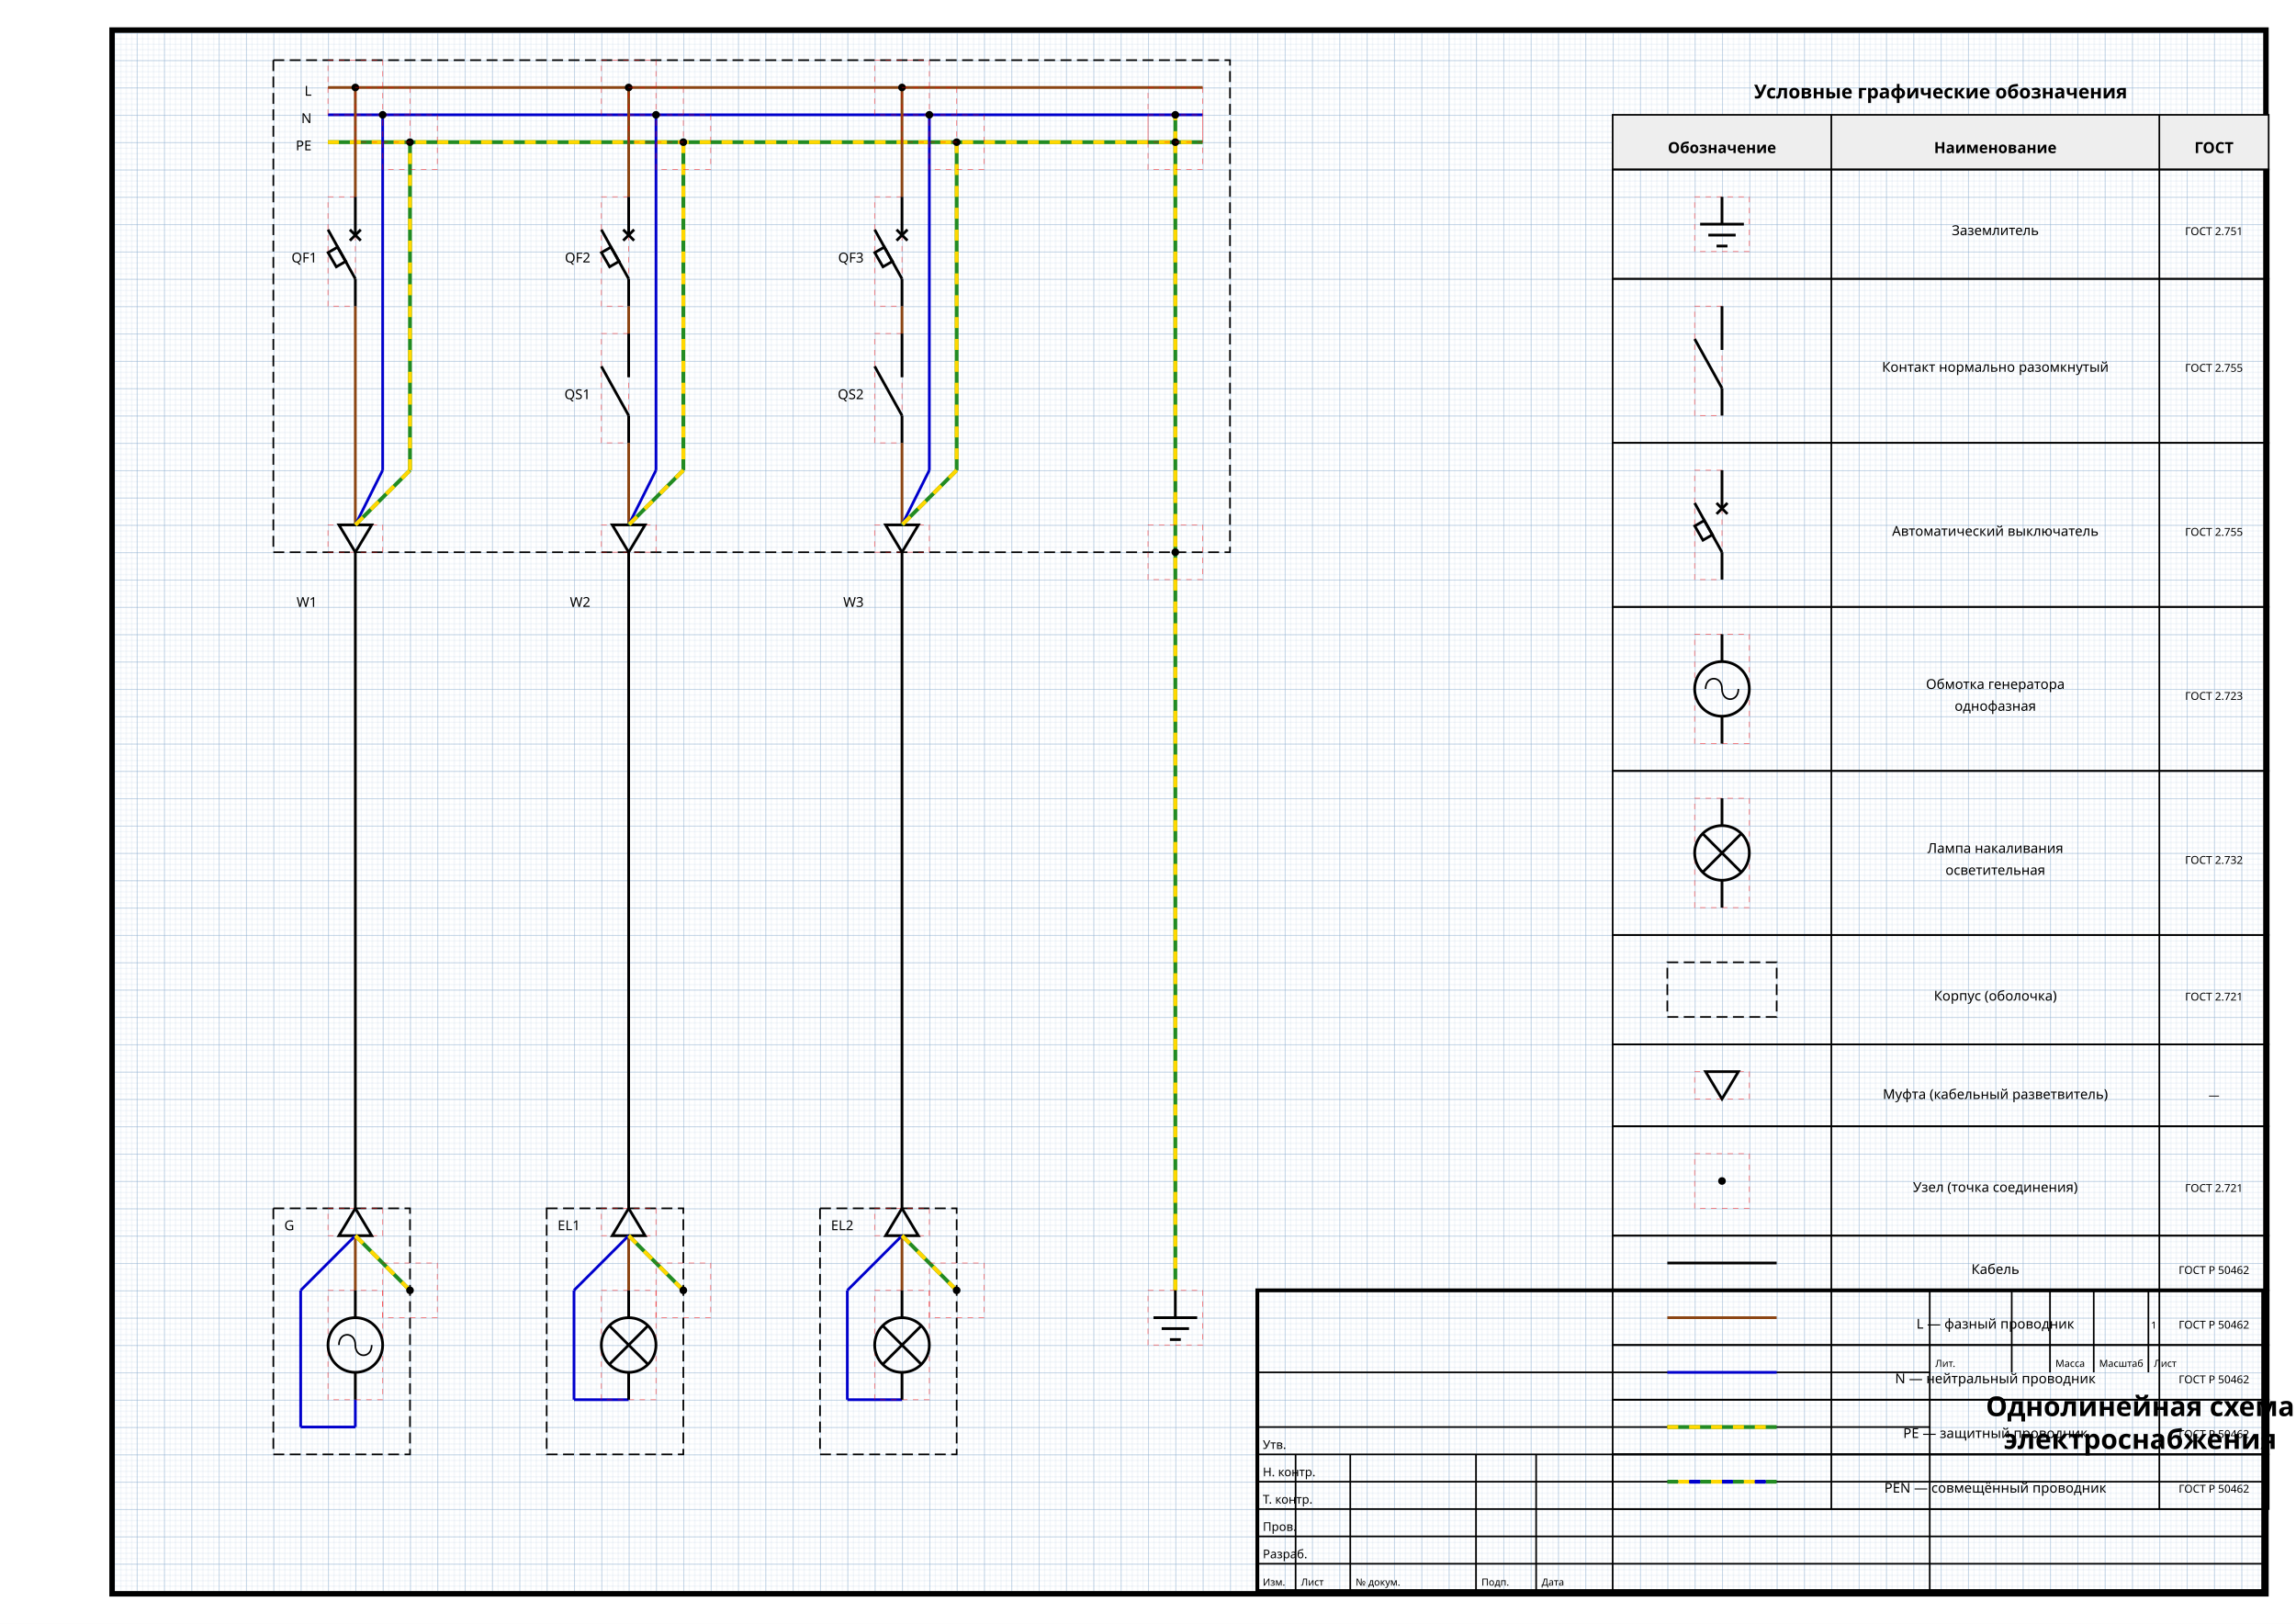
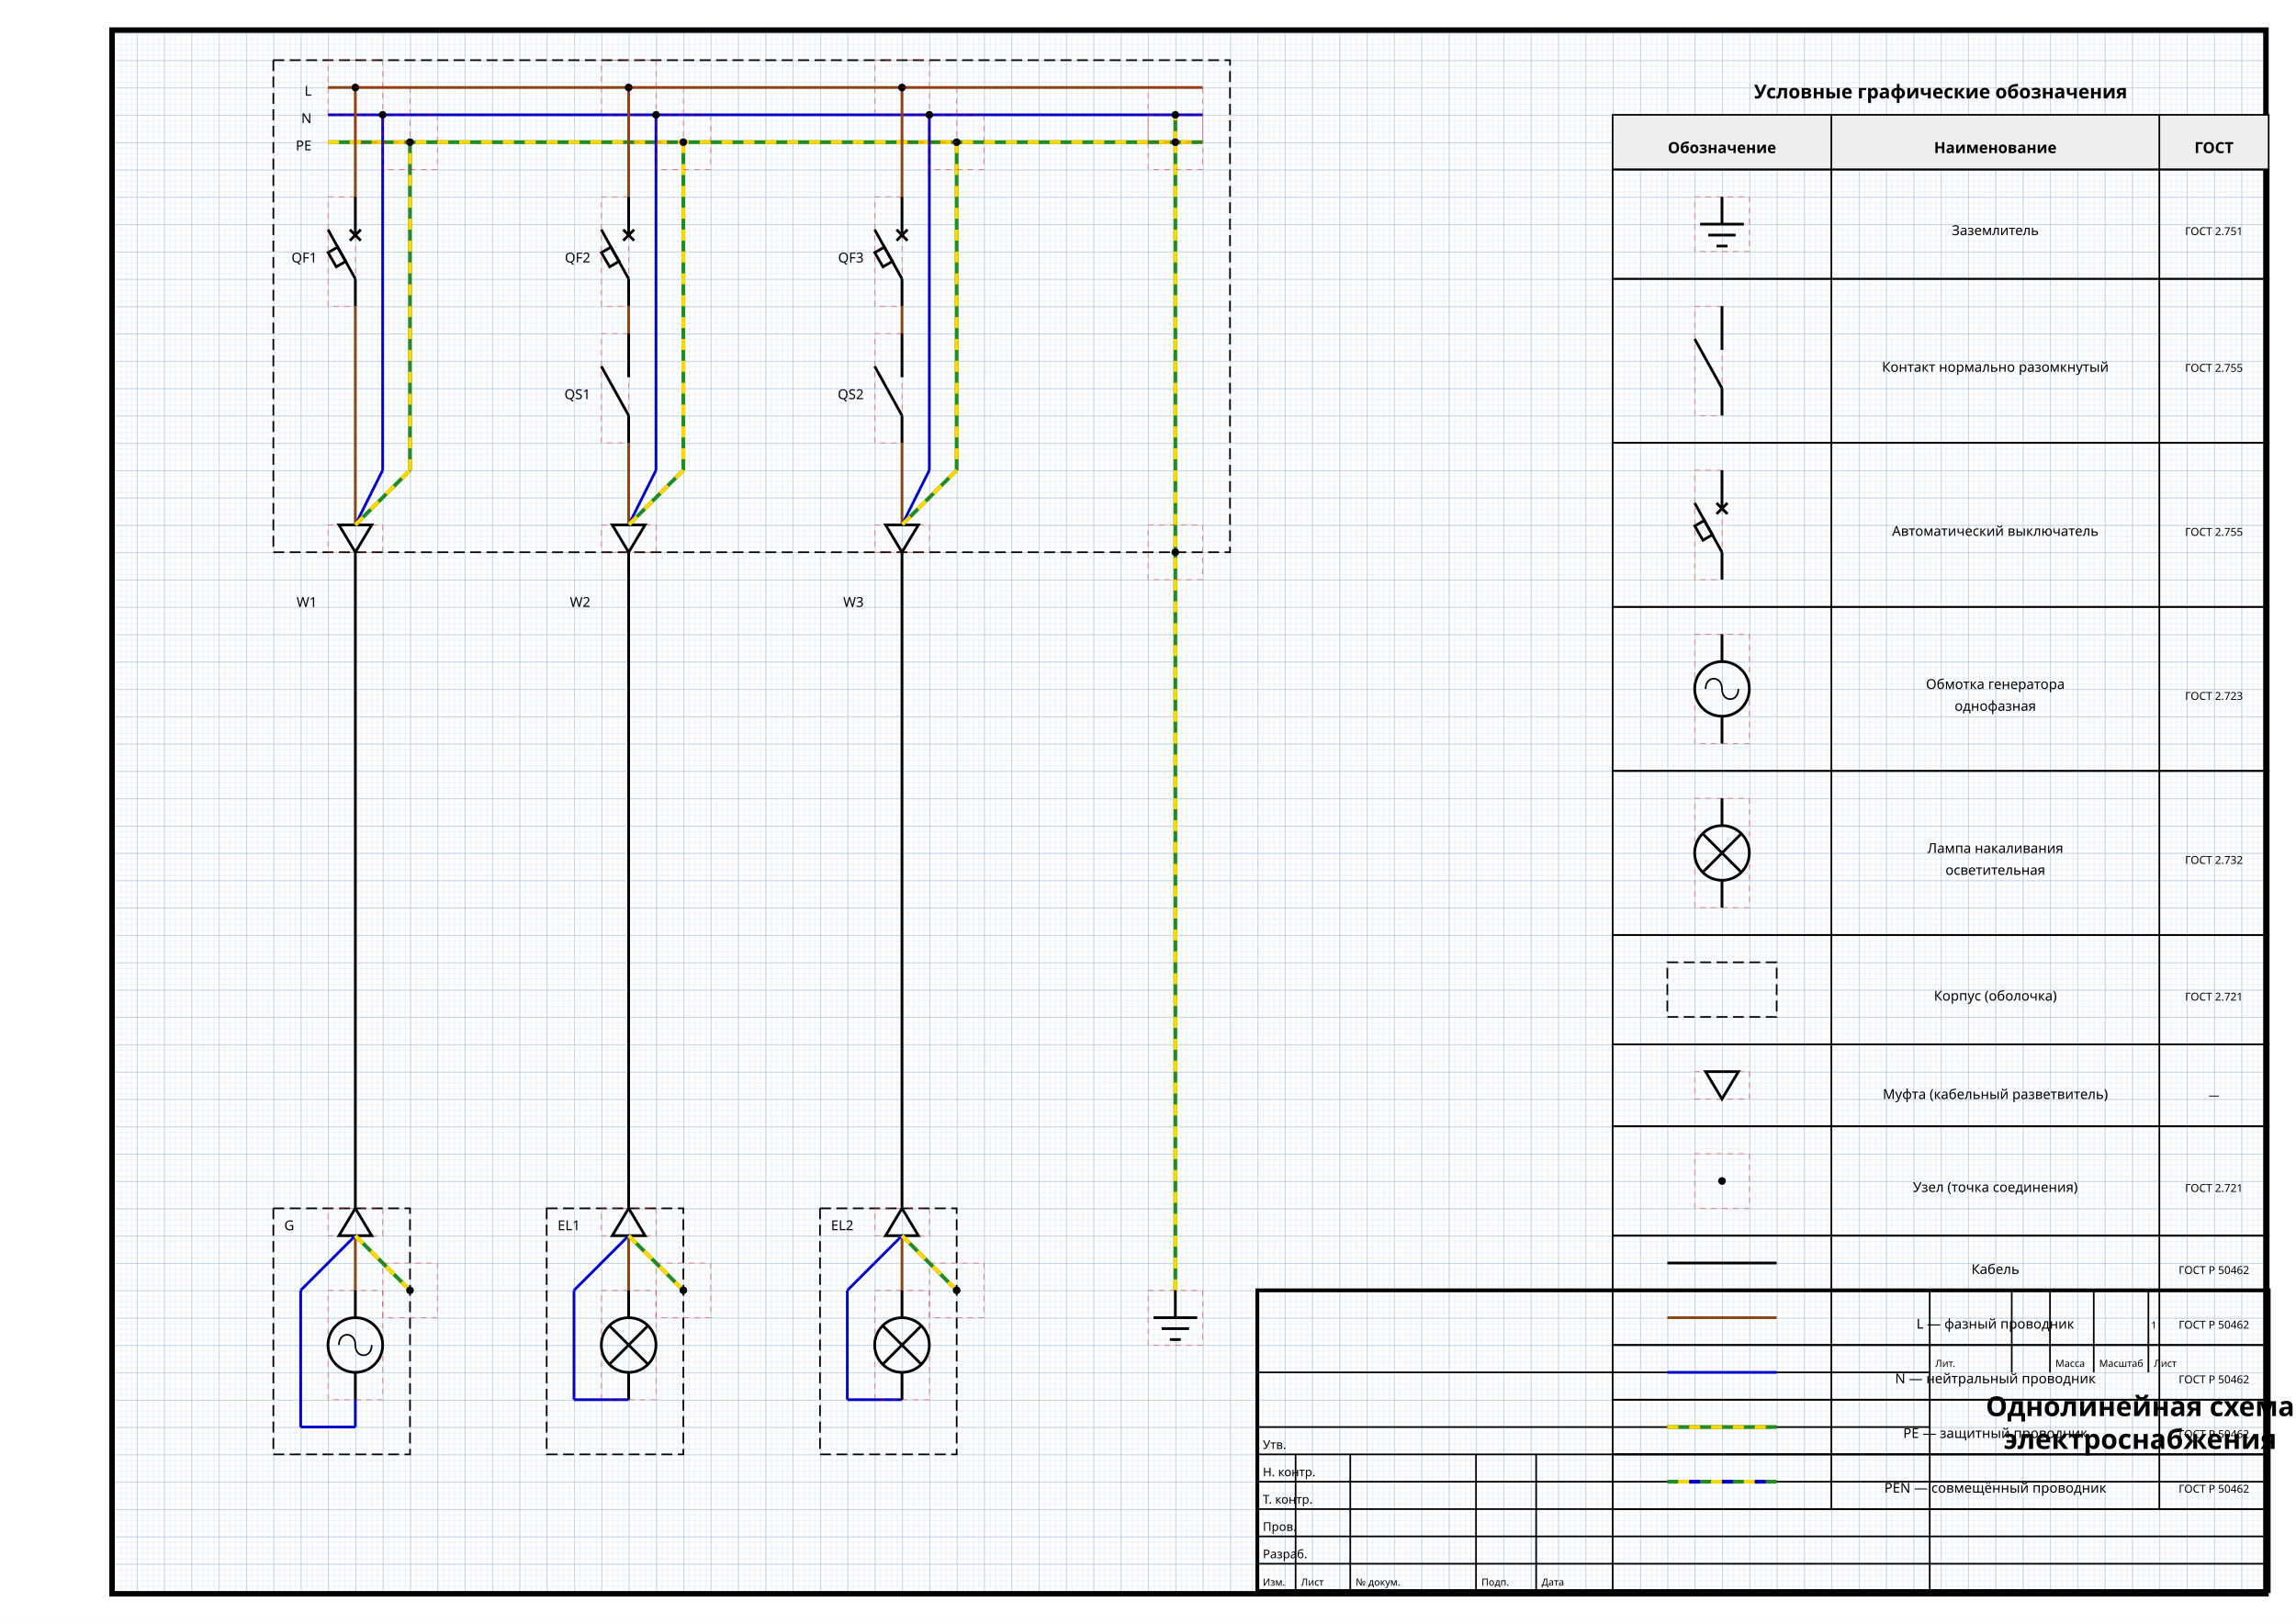
<svg xmlns="http://www.w3.org/2000/svg" width="420mm" height="297mm" viewBox="0 0 420 297">
  <rect width="420" height="297" fill="white" />
  <defs>
    <pattern id="mm1" width="1" height="1" patternUnits="userSpaceOnUse" y="1">
      <line x1="0" y1="0" x2="0" y2="1" stroke="#c8d8e8" stroke-width="0.1" />
      <line x1="0" y1="0" x2="1" y2="0" stroke="#c8d8e8" stroke-width="0.1" />
    </pattern>
    <pattern id="mm5" width="5" height="5" patternUnits="userSpaceOnUse" y="1">
      <rect width="5" height="5" fill="url(#mm1)" />
      <line x1="0" y1="0" x2="0" y2="5" stroke="#90b0d0" stroke-width="0.15" />
      <line x1="0" y1="0" x2="5" y2="0" stroke="#90b0d0" stroke-width="0.15" />
    </pattern>
    <symbol id="ugo-node" overflow="visible">
      <rect x="-5" y="-5" width="10" height="10" fill="none" stroke="red" stroke-width="0.15" stroke-dasharray="1,1" opacity="0.5" />
      <circle cx="0" cy="0" r="0.7" fill="black" stroke="none" />
    </symbol>
    <symbol id="ugo-ground" overflow="visible">
      <rect x="-5" y="0" width="10" height="10" fill="none" stroke="red" stroke-width="0.15" stroke-dasharray="1,1" opacity="0.5" />
      <g stroke="black" stroke-width="0.5">
        <line x1="0" y1="0" x2="0" y2="5" />
        <line x1="-4" y1="5" x2="4" y2="5" />
        <line x1="-2.5" y1="7" x2="2.5" y2="7" />
        <line x1="-1" y1="9" x2="1" y2="9" />
      </g>
    </symbol>
    <symbol id="ugo-contact" overflow="visible">
      <rect x="-5" y="0" width="5" height="20" fill="none" stroke="red" stroke-width="0.15" stroke-dasharray="1,1" opacity="0.5" />
      <g stroke="black" stroke-width="0.5" fill="none">
        <line x1="0" y1="0" x2="0" y2="8" />
        <line x1="0" y1="15" x2="-5" y2="6" />
        <line x1="0" y1="15" x2="0" y2="20" />
      </g>
    </symbol>
    <symbol id="ugo-breaker" overflow="visible">
      <rect x="-5" y="0" width="5" height="20" fill="none" stroke="red" stroke-width="0.15" stroke-dasharray="1,1" opacity="0.5" />
      <g stroke="black" stroke-width="0.5" fill="none">
        <line x1="0" y1="0" x2="0" y2="7" />
        <line x1="-1" y1="6" x2="1" y2="8" />
        <line x1="-1" y1="8" x2="1" y2="6" />
        <line x1="0" y1="15" x2="-5" y2="6" />
        <rect x="-2" y="-1.5" width="2" height="3" fill="none" stroke="black" stroke-width="0.5" transform="translate(-2.5, 10.5) rotate(-30)" />
        <line x1="0" y1="15" x2="0" y2="20" />
      </g>
    </symbol>
    <symbol id="ugo-generator" overflow="visible">
      <rect x="-5" y="0" width="10" height="20" fill="none" stroke="red" stroke-width="0.15" stroke-dasharray="1,1" opacity="0.5" />
      <g stroke="black" stroke-width="0.5" fill="none">
        <line x1="0" y1="0" x2="0" y2="5" />
        <circle cx="0" cy="10" r="5" />
        <path d="M-3,10 C-3,7.5 0,7.5 0,10 S3,12.5 3,10" stroke-width="0.3" />
        <line x1="0" y1="15" x2="0" y2="20" />
      </g>
    </symbol>
    <symbol id="ugo-lamp" overflow="visible">
      <rect x="-5" y="0" width="10" height="20" fill="none" stroke="red" stroke-width="0.15" stroke-dasharray="1,1" opacity="0.5" />
      <g stroke="black" stroke-width="0.5" fill="none">
        <line x1="0" y1="0" x2="0" y2="5" />
        <circle cx="0" cy="10" r="5" />
        <line x1="-3.5" y1="6.5" x2="3.5" y2="13.5" />
        <line x1="3.5" y1="6.5" x2="-3.5" y2="13.5" />
        <line x1="0" y1="15" x2="0" y2="20" />
      </g>
    </symbol>
    <symbol id="ugo-mufta" overflow="visible">
      <rect x="-5" y="0" width="10" height="5" fill="none" stroke="red" stroke-width="0.15" stroke-dasharray="1,1" opacity="0.5" />
      <polygon points="-3,0 3,0 0,5" stroke="black" stroke-width="0.5" fill="none" />
    </symbol>
  </defs>
  <rect x="21" y="6" width="393" height="285" fill="url(#mm5)" />
  <rect x="20.5" y="5.5" width="394" height="286" fill="none" stroke="black" stroke-width="1" />
  <g stroke="black" stroke-width="0.3" font-family="sans-serif" fill="none">
-     <rect x="230" y="236" width="184" height="55" stroke-width="0.7" />
-     <line x1="230" y1="286" x2="414" y2="286" />
-     <line x1="230" y1="281" x2="414" y2="281" />
-     <line x1="230" y1="276" x2="414" y2="276" />
-     <line x1="230" y1="271" x2="414" y2="271" />
-     <line x1="230" y1="266" x2="414" y2="266" />
+     <rect x="230" y="236" width="185" height="55" stroke-width="0.7" />
+     <line x1="230" y1="286" x2="415" y2="286" />
+     <line x1="230" y1="281" x2="415" y2="281" />
+     <line x1="230" y1="276" x2="415" y2="276" />
+     <line x1="230" y1="271" x2="415" y2="271" />
+     <line x1="230" y1="266" x2="415" y2="266" />
    <line x1="230" y1="261" x2="353" y2="261" />
    <line x1="230" y1="251" x2="353" y2="251" />
    <line x1="237" y1="266" x2="237" y2="291" />
    <line x1="247" y1="266" x2="247" y2="291" />
    <line x1="270" y1="266" x2="270" y2="291" />
    <line x1="281" y1="266" x2="281" y2="291" />
    <line x1="295" y1="266" x2="295" y2="291" />
    <line x1="353" y1="236" x2="353" y2="291" />
    <line x1="368" y1="236" x2="368" y2="251" />
    <line x1="375" y1="236" x2="375" y2="251" />
    <line x1="383" y1="236" x2="383" y2="251" />
    <line x1="393" y1="236" x2="393" y2="251" />
    <g font-size="1.8" fill="black" stroke="none">
      <text x="231" y="290">Изм.</text>
      <text x="238" y="290">Лист</text>
      <text x="248" y="290">№ докум.</text>
      <text x="271" y="290">Подп.</text>
      <text x="282" y="290">Дата</text>
    </g>
    <g font-size="2.2" fill="black" stroke="none">
      <text x="231" y="285">Разраб.</text>
      <text x="231" y="280">Пров.</text>
      <text x="231" y="270">Н. контр.</text>
      <text x="231" y="275">Т. контр.</text>
      <text x="231" y="265">Утв.</text>
    </g>
    <text x="391.5" y="259" font-size="5" fill="black" stroke="none" text-anchor="middle" font-weight="bold">Однолинейная схема</text>
    <text x="391.5" y="265" font-size="5" fill="black" stroke="none" text-anchor="middle" font-weight="bold">электроснабжения</text>
    <g font-size="1.8" fill="black" stroke="none">
      <text x="354" y="250">Лит.</text>
      <text x="376" y="250">Масса</text>
      <text x="384" y="250">Масштаб</text>
    </g>
    <g font-size="1.8" fill="black" stroke="none">
      <text x="394" y="250">Лист</text>
      <text x="394" y="243" text-anchor="middle">1</text>
    </g>
  </g>
  <rect x="50" y="11" width="175" height="90" fill="none" stroke="black" stroke-width="0.3" stroke-dasharray="2,1" />
  <line x1="60" y1="16" x2="220" y2="16" stroke="#8B4513" stroke-width="0.5" />
  <line x1="60" y1="21" x2="220" y2="21" stroke="#0000CC" stroke-width="0.5" />
  <g stroke-width="0.7">
    <line x1="60" y1="26" x2="220" y2="26" stroke="#228B22" />
    <line x1="60" y1="26" x2="220" y2="26" stroke="#FFD700" stroke-dasharray="2,2" />
  </g>
  <rect x="50" y="221" width="25" height="45" fill="none" stroke="black" stroke-width="0.3" stroke-dasharray="2,1" />
  <rect x="100" y="221" width="25" height="45" fill="none" stroke="black" stroke-width="0.3" stroke-dasharray="2,1" />
  <rect x="150" y="221" width="25" height="45" fill="none" stroke="black" stroke-width="0.3" stroke-dasharray="2,1" />
  <g stroke="#8B4513" stroke-width="0.5">
    <line x1="65" y1="16" x2="65" y2="36" />
    <line x1="65" y1="56" x2="65" y2="96" />
    <line x1="65" y1="226" x2="65" y2="236" />
    <line x1="115" y1="16" x2="115" y2="36" />
    <line x1="115" y1="56" x2="115" y2="61" />
    <line x1="115" y1="81" x2="115" y2="96" />
    <line x1="115" y1="226" x2="115" y2="236" />
    <line x1="165" y1="16" x2="165" y2="36" />
    <line x1="165" y1="56" x2="165" y2="61" />
    <line x1="165" y1="81" x2="165" y2="96" />
    <line x1="165" y1="226" x2="165" y2="236" />
  </g>
  <use href="#ugo-breaker" x="65" y="36" />
  <use href="#ugo-breaker" x="115" y="36" />
  <use href="#ugo-contact" x="115" y="61" />
  <use href="#ugo-breaker" x="165" y="36" />
  <use href="#ugo-contact" x="165" y="61" />
  <use href="#ugo-mufta" x="65" y="96" />
  <line x1="65" y1="101" x2="65" y2="221" stroke="black" stroke-width="0.5" />
  <g transform="translate(65, 226) scale(1, -1)">
    <use href="#ugo-mufta" />
  </g>
  <use href="#ugo-mufta" x="115" y="96" />
  <line x1="115" y1="101" x2="115" y2="221" stroke="black" stroke-width="0.5" />
  <g transform="translate(115, 226) scale(1, -1)">
    <use href="#ugo-mufta" />
  </g>
  <use href="#ugo-mufta" x="165" y="96" />
  <line x1="165" y1="101" x2="165" y2="221" stroke="black" stroke-width="0.5" />
  <g transform="translate(165, 226) scale(1, -1)">
    <use href="#ugo-mufta" />
  </g>
  <g stroke="#0000CC" stroke-width="0.5">
    <line x1="70" y1="21" x2="70" y2="86" />
    <line x1="70" y1="86" x2="65" y2="96" />
    <line x1="65" y1="226" x2="55" y2="236" />
    <line x1="55" y1="236" x2="55" y2="261" />
    <line x1="55" y1="261" x2="65" y2="261" />
    <line x1="65" y1="261" x2="65" y2="256" />
    <line x1="120" y1="21" x2="120" y2="86" />
    <line x1="120" y1="86" x2="115" y2="96" />
    <line x1="115" y1="226" x2="105" y2="236" />
    <line x1="105" y1="236" x2="105" y2="256" />
    <line x1="105" y1="256" x2="115" y2="256" />
    <line x1="170" y1="21" x2="170" y2="86" />
    <line x1="170" y1="86" x2="165" y2="96" />
    <line x1="165" y1="226" x2="155" y2="236" />
    <line x1="155" y1="236" x2="155" y2="256" />
    <line x1="155" y1="256" x2="165" y2="256" />
  </g>
  <g stroke-width="0.7">
    <line x1="65" y1="96" x2="75" y2="86" stroke="#228B22" />
    <line x1="75" y1="86" x2="75" y2="26" stroke="#228B22" />
    <line x1="65" y1="226" x2="75" y2="236" stroke="#228B22" />
    <line x1="125" y1="26" x2="125" y2="86" stroke="#228B22" />
    <line x1="125" y1="86" x2="115" y2="96" stroke="#228B22" />
    <line x1="115" y1="226" x2="125" y2="236" stroke="#228B22" />
    <line x1="175" y1="26" x2="175" y2="86" stroke="#228B22" />
    <line x1="175" y1="86" x2="165" y2="96" stroke="#228B22" />
    <line x1="165" y1="226" x2="175" y2="236" stroke="#228B22" />
    <line x1="215" y1="26" x2="215" y2="21" stroke="#228B22" />
    <line x1="215" y1="26" x2="215" y2="236" stroke="#228B22" />
    <line x1="65" y1="96" x2="75" y2="86" stroke="#FFD700" stroke-dasharray="2,2" />
    <line x1="75" y1="86" x2="75" y2="26" stroke="#FFD700" stroke-dasharray="2,2" />
    <line x1="65" y1="226" x2="75" y2="236" stroke="#FFD700" stroke-dasharray="2,2" />
    <line x1="125" y1="26" x2="125" y2="86" stroke="#FFD700" stroke-dasharray="2,2" />
    <line x1="125" y1="86" x2="115" y2="96" stroke="#FFD700" stroke-dasharray="2,2" />
    <line x1="115" y1="226" x2="125" y2="236" stroke="#FFD700" stroke-dasharray="2,2" />
    <line x1="175" y1="26" x2="175" y2="86" stroke="#FFD700" stroke-dasharray="2,2" />
    <line x1="175" y1="86" x2="165" y2="96" stroke="#FFD700" stroke-dasharray="2,2" />
    <line x1="165" y1="226" x2="175" y2="236" stroke="#FFD700" stroke-dasharray="2,2" />
    <line x1="215" y1="26" x2="215" y2="21" stroke="#FFD700" stroke-dasharray="2,2" />
    <line x1="215" y1="26" x2="215" y2="236" stroke="#FFD700" stroke-dasharray="2,2" />
  </g>
  <use href="#ugo-node" x="75" y="236" />
  <use href="#ugo-node" x="75" y="26" />
  <use href="#ugo-node" x="125" y="26" />
  <use href="#ugo-node" x="125" y="236" />
  <use href="#ugo-node" x="175" y="26" />
  <use href="#ugo-node" x="175" y="236" />
  <use href="#ugo-node" x="215" y="26" />
  <use href="#ugo-node" x="215" y="101" />
  <use href="#ugo-node" x="65" y="16" />
  <use href="#ugo-node" x="115" y="16" />
  <use href="#ugo-node" x="165" y="16" />
  <use href="#ugo-node" x="70" y="21" />
  <use href="#ugo-node" x="120" y="21" />
  <use href="#ugo-node" x="170" y="21" />
  <use href="#ugo-node" x="215" y="21" />
  <use href="#ugo-generator" x="65" y="236" />
  <use href="#ugo-lamp" x="115" y="236" />
  <use href="#ugo-lamp" x="165" y="236" />
  <use href="#ugo-ground" x="215" y="236" />
  <g font-family="sans-serif" font-size="2.5" fill="black">
    <text x="57" y="17.5" text-anchor="end">L</text>
    <text x="57" y="22.5" text-anchor="end">N</text>
    <text x="57" y="27.5" text-anchor="end">PE</text>
    <text x="58" y="48" text-anchor="end">QF1</text>
    <text x="58" y="111" text-anchor="end">W1</text>
    <text x="52" y="225">G</text>
    <text x="108" y="48" text-anchor="end">QF2</text>
    <text x="108" y="73" text-anchor="end">QS1</text>
    <text x="108" y="111" text-anchor="end">W2</text>
    <text x="102" y="225">EL1</text>
    <text x="158" y="48" text-anchor="end">QF3</text>
    <text x="158" y="73" text-anchor="end">QS2</text>
    <text x="158" y="111" text-anchor="end">W3</text>
    <text x="152" y="225">EL2</text>
  </g>
  <g transform="translate(295, 21)" stroke="black" stroke-width="0.3" font-family="sans-serif">
    <text x="60" y="-3" font-size="3.5" font-weight="bold" text-anchor="middle" stroke="none" fill="black">Условные графические обозначения</text>
    <rect x="0" y="0" width="120" height="10" fill="#eee" stroke="black" />
    <text x="20" y="7" font-size="2.8" text-anchor="middle" stroke="none" fill="black" font-weight="bold">Обозначение</text>
    <text x="70" y="7" font-size="2.8" text-anchor="middle" stroke="none" fill="black" font-weight="bold">Наименование</text>
    <text x="110" y="7" font-size="2.8" text-anchor="middle" stroke="none" fill="black" font-weight="bold">ГОСТ</text>
    <line x1="40" y1="0" x2="40" y2="10" />
    <line x1="100" y1="0" x2="100" y2="10" />
    <rect x="0" y="10" width="120" height="20" fill="none" stroke="black" />
    <line x1="40" y1="10" x2="40" y2="30" />
    <line x1="100" y1="10" x2="100" y2="30" />
    <use href="#ugo-ground" x="20" y="15" />
    <text x="70" y="22" font-size="2.5" text-anchor="middle" stroke="none" fill="black">Заземлитель</text>
    <text x="110" y="22" font-size="2" text-anchor="middle" stroke="none" fill="black">ГОСТ 2.751</text>
    <rect x="0" y="30" width="120" height="30" fill="none" stroke="black" />
    <line x1="40" y1="30" x2="40" y2="60" />
    <line x1="100" y1="30" x2="100" y2="60" />
    <use href="#ugo-contact" x="20" y="35" />
    <text x="70" y="47" font-size="2.5" text-anchor="middle" stroke="none" fill="black">Контакт нормально разомкнутый</text>
    <text x="110" y="47" font-size="2" text-anchor="middle" stroke="none" fill="black">ГОСТ 2.755</text>
    <rect x="0" y="60" width="120" height="30" fill="none" stroke="black" />
    <line x1="40" y1="60" x2="40" y2="90" />
    <line x1="100" y1="60" x2="100" y2="90" />
    <use href="#ugo-breaker" x="20" y="65" />
    <text x="70" y="77" font-size="2.5" text-anchor="middle" stroke="none" fill="black">Автоматический выключатель</text>
    <text x="110" y="77" font-size="2" text-anchor="middle" stroke="none" fill="black">ГОСТ 2.755</text>
    <rect x="0" y="90" width="120" height="30" fill="none" stroke="black" />
    <line x1="40" y1="90" x2="40" y2="120" />
    <line x1="100" y1="90" x2="100" y2="120" />
    <use href="#ugo-generator" x="20" y="95" />
    <text x="70" y="105" font-size="2.5" text-anchor="middle" stroke="none" fill="black">Обмотка генератора</text>
    <text x="70" y="109" font-size="2.5" text-anchor="middle" stroke="none" fill="black">однофазная</text>
    <text x="110" y="107" font-size="2" text-anchor="middle" stroke="none" fill="black">ГОСТ 2.723</text>
    <rect x="0" y="120" width="120" height="30" fill="none" stroke="black" />
    <line x1="40" y1="120" x2="40" y2="150" />
    <line x1="100" y1="120" x2="100" y2="150" />
    <use href="#ugo-lamp" x="20" y="125" />
    <text x="70" y="135" font-size="2.5" text-anchor="middle" stroke="none" fill="black">Лампа накаливания</text>
    <text x="70" y="139" font-size="2.5" text-anchor="middle" stroke="none" fill="black">осветительная</text>
    <text x="110" y="137" font-size="2" text-anchor="middle" stroke="none" fill="black">ГОСТ 2.732</text>
    <rect x="0" y="150" width="120" height="20" fill="none" stroke="black" />
    <line x1="40" y1="150" x2="40" y2="170" />
    <line x1="100" y1="150" x2="100" y2="170" />
    <rect x="10" y="155" width="20" height="10" fill="none" stroke="black" stroke-dasharray="2,1" />
    <text x="70" y="162" font-size="2.5" text-anchor="middle" stroke="none" fill="black">Корпус (оболочка)</text>
    <text x="110" y="162" font-size="2" text-anchor="middle" stroke="none" fill="black">ГОСТ 2.721</text>
    <rect x="0" y="170" width="120" height="15" fill="none" stroke="black" />
    <line x1="40" y1="170" x2="40" y2="185" />
    <line x1="100" y1="170" x2="100" y2="185" />
    <use href="#ugo-mufta" x="20" y="175" />
    <text x="70" y="180" font-size="2.5" text-anchor="middle" stroke="none" fill="black">Муфта (кабельный разветвитель)</text>
    <text x="110" y="180" font-size="2" text-anchor="middle" stroke="none" fill="black">—</text>
    <rect x="0" y="185" width="120" height="20" fill="none" stroke="black" />
    <line x1="40" y1="185" x2="40" y2="205" />
    <line x1="100" y1="185" x2="100" y2="205" />
    <use href="#ugo-node" x="20" y="195" />
    <text x="70" y="197" font-size="2.5" text-anchor="middle" stroke="none" fill="black">Узел (точка соединения)</text>
    <text x="110" y="197" font-size="2" text-anchor="middle" stroke="none" fill="black">ГОСТ 2.721</text>
    <rect x="0" y="205" width="120" height="10" fill="none" stroke="black" />
    <line x1="40" y1="205" x2="40" y2="215" />
    <line x1="100" y1="205" x2="100" y2="215" />
    <line x1="10" y1="210" x2="30" y2="210" stroke="black" stroke-width="0.5" />
    <text x="70" y="212" font-size="2.5" text-anchor="middle" stroke="none" fill="black">Кабель</text>
    <text x="110" y="212" font-size="2" text-anchor="middle" stroke="none" fill="black">ГОСТ Р 50462</text>
    <rect x="0" y="215" width="120" height="10" fill="none" stroke="black" />
    <line x1="40" y1="215" x2="40" y2="225" />
    <line x1="100" y1="215" x2="100" y2="225" />
    <line x1="10" y1="220" x2="30" y2="220" stroke="#8B4513" stroke-width="0.5" />
    <text x="70" y="222" font-size="2.5" text-anchor="middle" stroke="none" fill="black">L — фазный проводник</text>
    <text x="110" y="222" font-size="2" text-anchor="middle" stroke="none" fill="black">ГОСТ Р 50462</text>
    <rect x="0" y="225" width="120" height="10" fill="none" stroke="black" />
    <line x1="40" y1="225" x2="40" y2="235" />
    <line x1="100" y1="225" x2="100" y2="235" />
    <line x1="10" y1="230" x2="30" y2="230" stroke="#0000CC" stroke-width="0.5" />
    <text x="70" y="232" font-size="2.5" text-anchor="middle" stroke="none" fill="black">N — нейтральный проводник</text>
    <text x="110" y="232" font-size="2" text-anchor="middle" stroke="none" fill="black">ГОСТ Р 50462</text>
    <rect x="0" y="235" width="120" height="10" fill="none" stroke="black" />
    <line x1="40" y1="235" x2="40" y2="245" />
    <line x1="100" y1="235" x2="100" y2="245" />
    <line x1="10" y1="240" x2="30" y2="240" stroke="#228B22" stroke-width="0.7" />
    <line x1="10" y1="240" x2="30" y2="240" stroke="#FFD700" stroke-width="0.7" stroke-dasharray="2,2" />
    <text x="70" y="242" font-size="2.5" text-anchor="middle" stroke="none" fill="black">PE — защитный проводник</text>
    <text x="110" y="242" font-size="2" text-anchor="middle" stroke="none" fill="black">ГОСТ Р 50462</text>
    <rect x="0" y="245" width="120" height="10" fill="none" stroke="black" />
    <line x1="40" y1="245" x2="40" y2="255" />
    <line x1="100" y1="245" x2="100" y2="255" />
    <line x1="10" y1="250" x2="30" y2="250" stroke="#228B22" stroke-width="0.7" stroke-dasharray="2,4" stroke-dashoffset="0" />
    <line x1="10" y1="250" x2="30" y2="250" stroke="#FFD700" stroke-width="0.7" stroke-dasharray="2,4" stroke-dashoffset="4" />
    <line x1="10" y1="250" x2="30" y2="250" stroke="#0000CC" stroke-width="0.7" stroke-dasharray="2,4" stroke-dashoffset="2" />
    <text x="70" y="252" font-size="2.5" text-anchor="middle" stroke="none" fill="black">PEN — совмещённый проводник</text>
    <text x="110" y="252" font-size="2" text-anchor="middle" stroke="none" fill="black">ГОСТ Р 50462</text>
  </g>
</svg>
